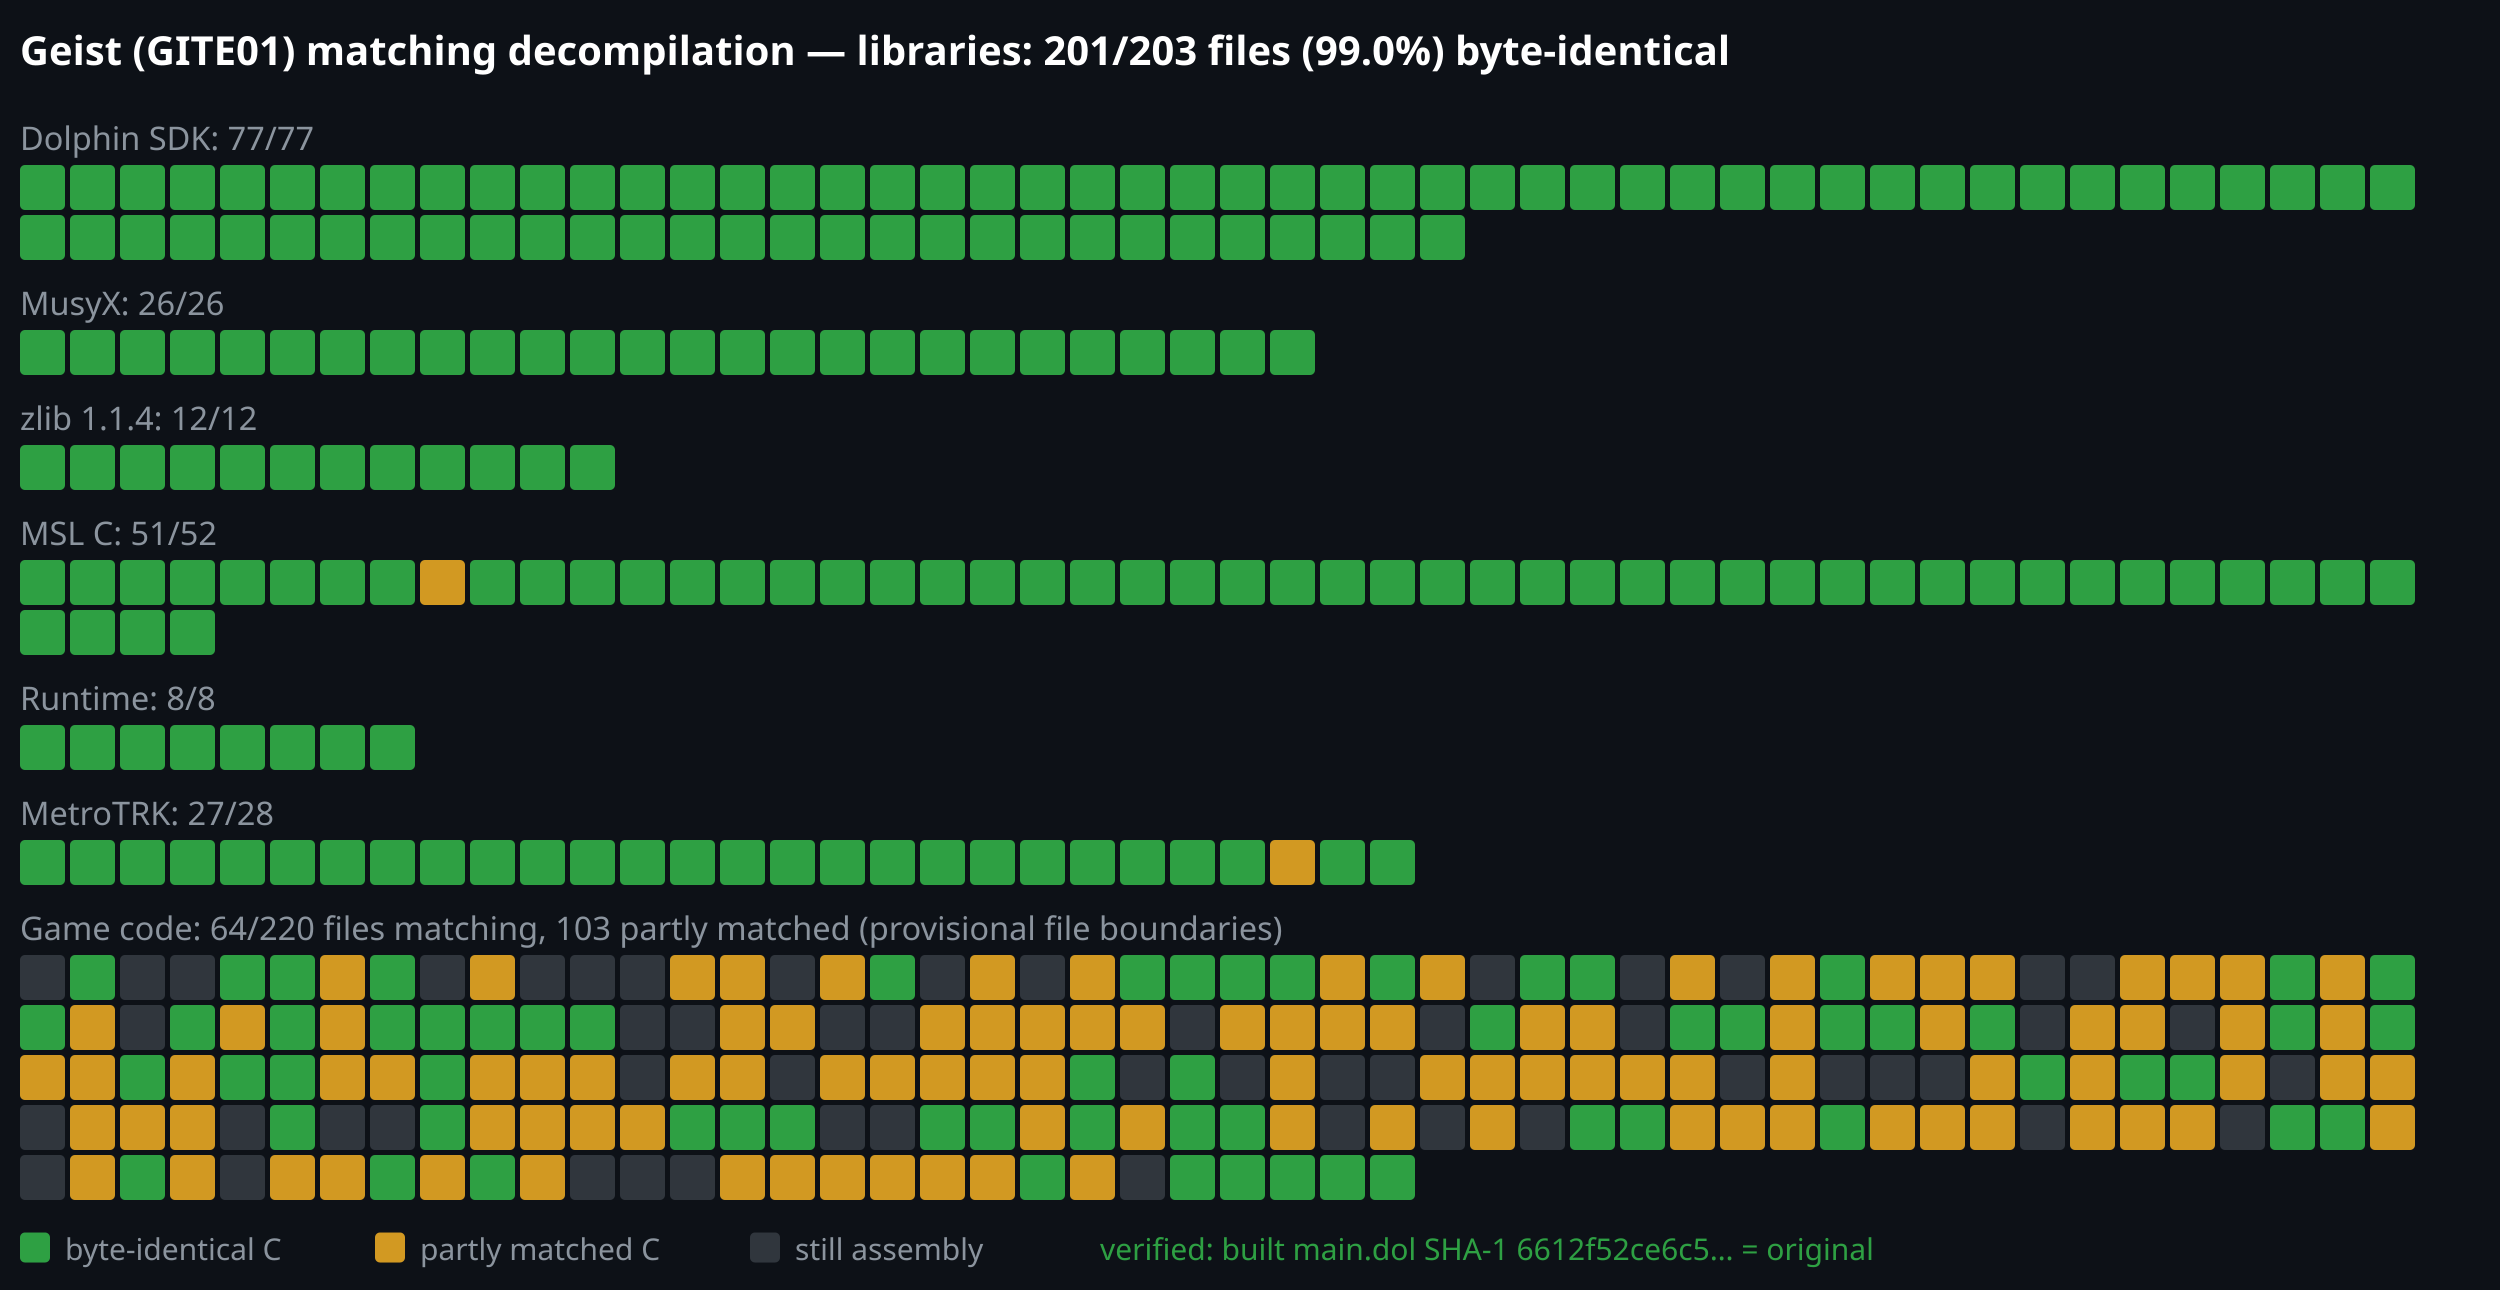
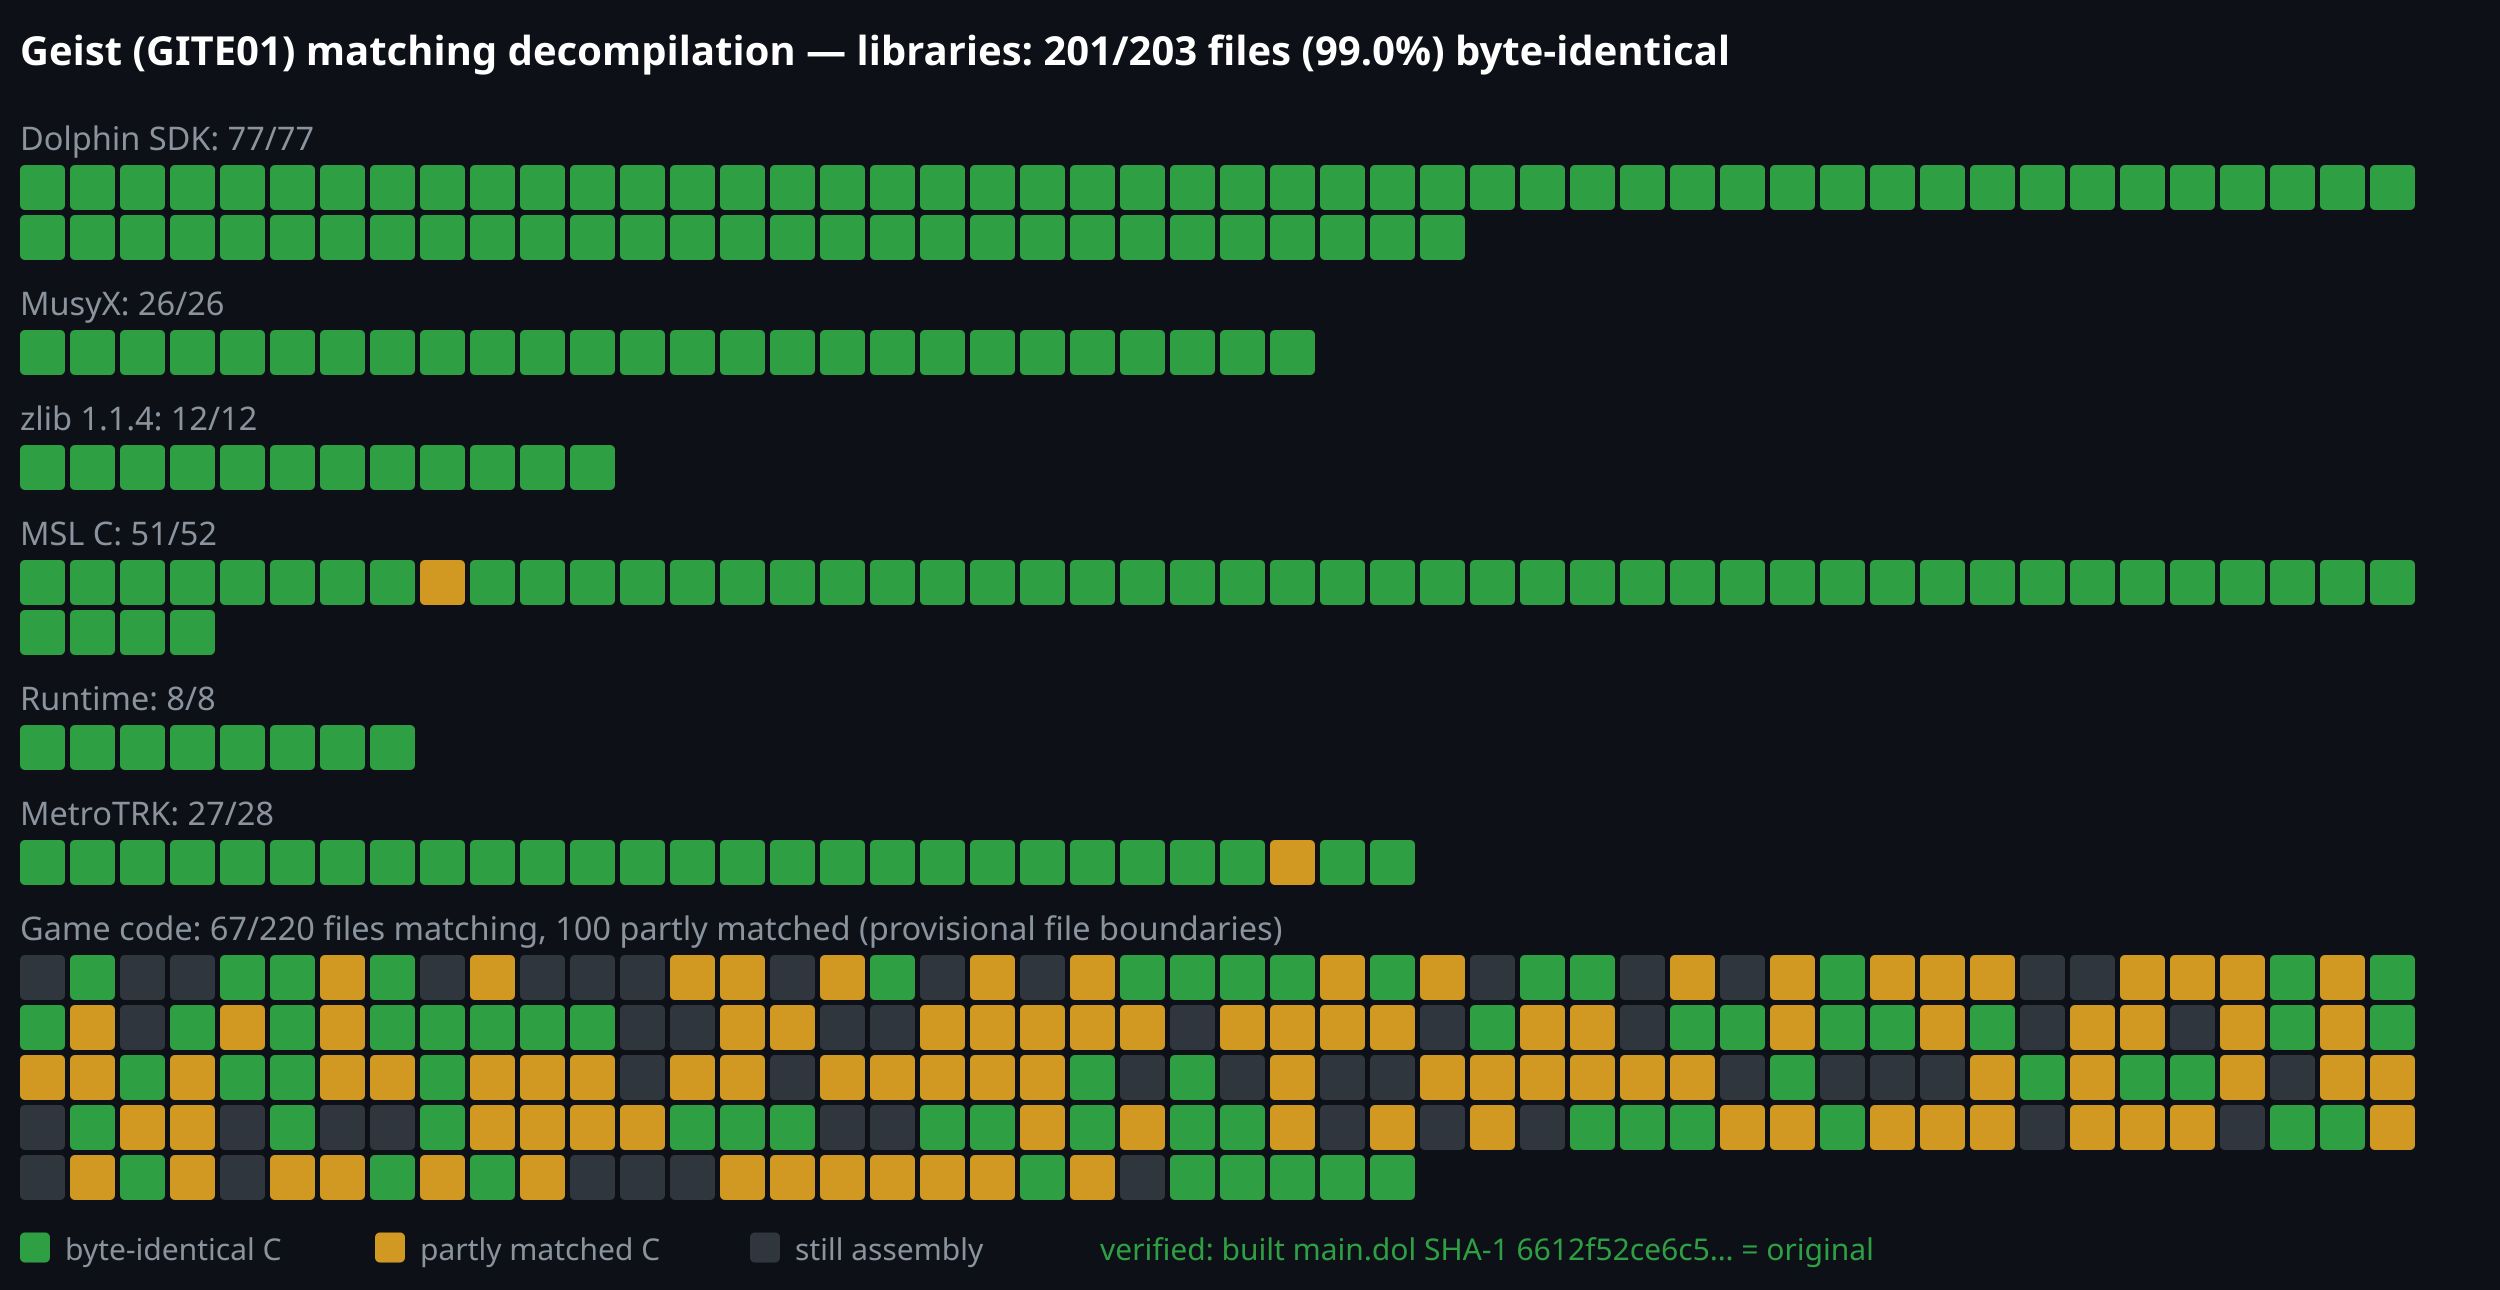
<svg xmlns="http://www.w3.org/2000/svg" viewBox="0 0 1000 516" width="1000" height="516">
  <rect width="1000" height="516" fill="#0d1117" />
  <text x="8" y="26" font-family="sans-serif" font-size="16" font-weight="bold" fill="#ffffff">Geist (GITE01) matching decompilation — libraries: 201/203 files (99.0%) byte-identical</text>
  <text x="8" y="60" font-family="sans-serif" font-size="13" font-weight="normal" fill="#8b949e">Dolphin SDK: 77/77</text>
  <rect x="8" y="66" width="18" height="18" rx="2" fill="#2ea043" />
  <rect x="28" y="66" width="18" height="18" rx="2" fill="#2ea043" />
  <rect x="48" y="66" width="18" height="18" rx="2" fill="#2ea043" />
  <rect x="68" y="66" width="18" height="18" rx="2" fill="#2ea043" />
  <rect x="88" y="66" width="18" height="18" rx="2" fill="#2ea043" />
  <rect x="108" y="66" width="18" height="18" rx="2" fill="#2ea043" />
  <rect x="128" y="66" width="18" height="18" rx="2" fill="#2ea043" />
  <rect x="148" y="66" width="18" height="18" rx="2" fill="#2ea043" />
  <rect x="168" y="66" width="18" height="18" rx="2" fill="#2ea043" />
  <rect x="188" y="66" width="18" height="18" rx="2" fill="#2ea043" />
  <rect x="208" y="66" width="18" height="18" rx="2" fill="#2ea043" />
  <rect x="228" y="66" width="18" height="18" rx="2" fill="#2ea043" />
  <rect x="248" y="66" width="18" height="18" rx="2" fill="#2ea043" />
  <rect x="268" y="66" width="18" height="18" rx="2" fill="#2ea043" />
  <rect x="288" y="66" width="18" height="18" rx="2" fill="#2ea043" />
  <rect x="308" y="66" width="18" height="18" rx="2" fill="#2ea043" />
  <rect x="328" y="66" width="18" height="18" rx="2" fill="#2ea043" />
  <rect x="348" y="66" width="18" height="18" rx="2" fill="#2ea043" />
  <rect x="368" y="66" width="18" height="18" rx="2" fill="#2ea043" />
  <rect x="388" y="66" width="18" height="18" rx="2" fill="#2ea043" />
  <rect x="408" y="66" width="18" height="18" rx="2" fill="#2ea043" />
  <rect x="428" y="66" width="18" height="18" rx="2" fill="#2ea043" />
  <rect x="448" y="66" width="18" height="18" rx="2" fill="#2ea043" />
  <rect x="468" y="66" width="18" height="18" rx="2" fill="#2ea043" />
  <rect x="488" y="66" width="18" height="18" rx="2" fill="#2ea043" />
  <rect x="508" y="66" width="18" height="18" rx="2" fill="#2ea043" />
  <rect x="528" y="66" width="18" height="18" rx="2" fill="#2ea043" />
  <rect x="548" y="66" width="18" height="18" rx="2" fill="#2ea043" />
  <rect x="568" y="66" width="18" height="18" rx="2" fill="#2ea043" />
  <rect x="588" y="66" width="18" height="18" rx="2" fill="#2ea043" />
  <rect x="608" y="66" width="18" height="18" rx="2" fill="#2ea043" />
  <rect x="628" y="66" width="18" height="18" rx="2" fill="#2ea043" />
  <rect x="648" y="66" width="18" height="18" rx="2" fill="#2ea043" />
  <rect x="668" y="66" width="18" height="18" rx="2" fill="#2ea043" />
  <rect x="688" y="66" width="18" height="18" rx="2" fill="#2ea043" />
  <rect x="708" y="66" width="18" height="18" rx="2" fill="#2ea043" />
  <rect x="728" y="66" width="18" height="18" rx="2" fill="#2ea043" />
  <rect x="748" y="66" width="18" height="18" rx="2" fill="#2ea043" />
  <rect x="768" y="66" width="18" height="18" rx="2" fill="#2ea043" />
  <rect x="788" y="66" width="18" height="18" rx="2" fill="#2ea043" />
  <rect x="808" y="66" width="18" height="18" rx="2" fill="#2ea043" />
  <rect x="828" y="66" width="18" height="18" rx="2" fill="#2ea043" />
  <rect x="848" y="66" width="18" height="18" rx="2" fill="#2ea043" />
  <rect x="868" y="66" width="18" height="18" rx="2" fill="#2ea043" />
  <rect x="888" y="66" width="18" height="18" rx="2" fill="#2ea043" />
  <rect x="908" y="66" width="18" height="18" rx="2" fill="#2ea043" />
  <rect x="928" y="66" width="18" height="18" rx="2" fill="#2ea043" />
  <rect x="948" y="66" width="18" height="18" rx="2" fill="#2ea043" />
  <rect x="8" y="86" width="18" height="18" rx="2" fill="#2ea043" />
  <rect x="28" y="86" width="18" height="18" rx="2" fill="#2ea043" />
  <rect x="48" y="86" width="18" height="18" rx="2" fill="#2ea043" />
  <rect x="68" y="86" width="18" height="18" rx="2" fill="#2ea043" />
  <rect x="88" y="86" width="18" height="18" rx="2" fill="#2ea043" />
  <rect x="108" y="86" width="18" height="18" rx="2" fill="#2ea043" />
  <rect x="128" y="86" width="18" height="18" rx="2" fill="#2ea043" />
  <rect x="148" y="86" width="18" height="18" rx="2" fill="#2ea043" />
  <rect x="168" y="86" width="18" height="18" rx="2" fill="#2ea043" />
  <rect x="188" y="86" width="18" height="18" rx="2" fill="#2ea043" />
  <rect x="208" y="86" width="18" height="18" rx="2" fill="#2ea043" />
  <rect x="228" y="86" width="18" height="18" rx="2" fill="#2ea043" />
  <rect x="248" y="86" width="18" height="18" rx="2" fill="#2ea043" />
  <rect x="268" y="86" width="18" height="18" rx="2" fill="#2ea043" />
  <rect x="288" y="86" width="18" height="18" rx="2" fill="#2ea043" />
  <rect x="308" y="86" width="18" height="18" rx="2" fill="#2ea043" />
  <rect x="328" y="86" width="18" height="18" rx="2" fill="#2ea043" />
  <rect x="348" y="86" width="18" height="18" rx="2" fill="#2ea043" />
  <rect x="368" y="86" width="18" height="18" rx="2" fill="#2ea043" />
  <rect x="388" y="86" width="18" height="18" rx="2" fill="#2ea043" />
  <rect x="408" y="86" width="18" height="18" rx="2" fill="#2ea043" />
  <rect x="428" y="86" width="18" height="18" rx="2" fill="#2ea043" />
  <rect x="448" y="86" width="18" height="18" rx="2" fill="#2ea043" />
  <rect x="468" y="86" width="18" height="18" rx="2" fill="#2ea043" />
  <rect x="488" y="86" width="18" height="18" rx="2" fill="#2ea043" />
  <rect x="508" y="86" width="18" height="18" rx="2" fill="#2ea043" />
  <rect x="528" y="86" width="18" height="18" rx="2" fill="#2ea043" />
  <rect x="548" y="86" width="18" height="18" rx="2" fill="#2ea043" />
  <rect x="568" y="86" width="18" height="18" rx="2" fill="#2ea043" />
  <text x="8" y="126" font-family="sans-serif" font-size="13" font-weight="normal" fill="#8b949e">MusyX: 26/26</text>
  <rect x="8" y="132" width="18" height="18" rx="2" fill="#2ea043" />
  <rect x="28" y="132" width="18" height="18" rx="2" fill="#2ea043" />
  <rect x="48" y="132" width="18" height="18" rx="2" fill="#2ea043" />
  <rect x="68" y="132" width="18" height="18" rx="2" fill="#2ea043" />
  <rect x="88" y="132" width="18" height="18" rx="2" fill="#2ea043" />
  <rect x="108" y="132" width="18" height="18" rx="2" fill="#2ea043" />
  <rect x="128" y="132" width="18" height="18" rx="2" fill="#2ea043" />
  <rect x="148" y="132" width="18" height="18" rx="2" fill="#2ea043" />
  <rect x="168" y="132" width="18" height="18" rx="2" fill="#2ea043" />
  <rect x="188" y="132" width="18" height="18" rx="2" fill="#2ea043" />
  <rect x="208" y="132" width="18" height="18" rx="2" fill="#2ea043" />
  <rect x="228" y="132" width="18" height="18" rx="2" fill="#2ea043" />
  <rect x="248" y="132" width="18" height="18" rx="2" fill="#2ea043" />
  <rect x="268" y="132" width="18" height="18" rx="2" fill="#2ea043" />
  <rect x="288" y="132" width="18" height="18" rx="2" fill="#2ea043" />
  <rect x="308" y="132" width="18" height="18" rx="2" fill="#2ea043" />
  <rect x="328" y="132" width="18" height="18" rx="2" fill="#2ea043" />
  <rect x="348" y="132" width="18" height="18" rx="2" fill="#2ea043" />
  <rect x="368" y="132" width="18" height="18" rx="2" fill="#2ea043" />
  <rect x="388" y="132" width="18" height="18" rx="2" fill="#2ea043" />
  <rect x="408" y="132" width="18" height="18" rx="2" fill="#2ea043" />
  <rect x="428" y="132" width="18" height="18" rx="2" fill="#2ea043" />
  <rect x="448" y="132" width="18" height="18" rx="2" fill="#2ea043" />
  <rect x="468" y="132" width="18" height="18" rx="2" fill="#2ea043" />
  <rect x="488" y="132" width="18" height="18" rx="2" fill="#2ea043" />
  <rect x="508" y="132" width="18" height="18" rx="2" fill="#2ea043" />
  <text x="8" y="172" font-family="sans-serif" font-size="13" font-weight="normal" fill="#8b949e">zlib 1.1.4: 12/12</text>
  <rect x="8" y="178" width="18" height="18" rx="2" fill="#2ea043" />
  <rect x="28" y="178" width="18" height="18" rx="2" fill="#2ea043" />
  <rect x="48" y="178" width="18" height="18" rx="2" fill="#2ea043" />
  <rect x="68" y="178" width="18" height="18" rx="2" fill="#2ea043" />
  <rect x="88" y="178" width="18" height="18" rx="2" fill="#2ea043" />
  <rect x="108" y="178" width="18" height="18" rx="2" fill="#2ea043" />
  <rect x="128" y="178" width="18" height="18" rx="2" fill="#2ea043" />
  <rect x="148" y="178" width="18" height="18" rx="2" fill="#2ea043" />
  <rect x="168" y="178" width="18" height="18" rx="2" fill="#2ea043" />
  <rect x="188" y="178" width="18" height="18" rx="2" fill="#2ea043" />
  <rect x="208" y="178" width="18" height="18" rx="2" fill="#2ea043" />
  <rect x="228" y="178" width="18" height="18" rx="2" fill="#2ea043" />
  <text x="8" y="218" font-family="sans-serif" font-size="13" font-weight="normal" fill="#8b949e">MSL C: 51/52</text>
  <rect x="8" y="224" width="18" height="18" rx="2" fill="#2ea043" />
  <rect x="28" y="224" width="18" height="18" rx="2" fill="#2ea043" />
  <rect x="48" y="224" width="18" height="18" rx="2" fill="#2ea043" />
  <rect x="68" y="224" width="18" height="18" rx="2" fill="#2ea043" />
  <rect x="88" y="224" width="18" height="18" rx="2" fill="#2ea043" />
  <rect x="108" y="224" width="18" height="18" rx="2" fill="#2ea043" />
  <rect x="128" y="224" width="18" height="18" rx="2" fill="#2ea043" />
  <rect x="148" y="224" width="18" height="18" rx="2" fill="#2ea043" />
  <rect x="168" y="224" width="18" height="18" rx="2" fill="#d29922" />
  <rect x="188" y="224" width="18" height="18" rx="2" fill="#2ea043" />
  <rect x="208" y="224" width="18" height="18" rx="2" fill="#2ea043" />
  <rect x="228" y="224" width="18" height="18" rx="2" fill="#2ea043" />
  <rect x="248" y="224" width="18" height="18" rx="2" fill="#2ea043" />
  <rect x="268" y="224" width="18" height="18" rx="2" fill="#2ea043" />
  <rect x="288" y="224" width="18" height="18" rx="2" fill="#2ea043" />
  <rect x="308" y="224" width="18" height="18" rx="2" fill="#2ea043" />
  <rect x="328" y="224" width="18" height="18" rx="2" fill="#2ea043" />
  <rect x="348" y="224" width="18" height="18" rx="2" fill="#2ea043" />
  <rect x="368" y="224" width="18" height="18" rx="2" fill="#2ea043" />
  <rect x="388" y="224" width="18" height="18" rx="2" fill="#2ea043" />
  <rect x="408" y="224" width="18" height="18" rx="2" fill="#2ea043" />
  <rect x="428" y="224" width="18" height="18" rx="2" fill="#2ea043" />
  <rect x="448" y="224" width="18" height="18" rx="2" fill="#2ea043" />
  <rect x="468" y="224" width="18" height="18" rx="2" fill="#2ea043" />
  <rect x="488" y="224" width="18" height="18" rx="2" fill="#2ea043" />
  <rect x="508" y="224" width="18" height="18" rx="2" fill="#2ea043" />
  <rect x="528" y="224" width="18" height="18" rx="2" fill="#2ea043" />
  <rect x="548" y="224" width="18" height="18" rx="2" fill="#2ea043" />
  <rect x="568" y="224" width="18" height="18" rx="2" fill="#2ea043" />
  <rect x="588" y="224" width="18" height="18" rx="2" fill="#2ea043" />
  <rect x="608" y="224" width="18" height="18" rx="2" fill="#2ea043" />
  <rect x="628" y="224" width="18" height="18" rx="2" fill="#2ea043" />
  <rect x="648" y="224" width="18" height="18" rx="2" fill="#2ea043" />
  <rect x="668" y="224" width="18" height="18" rx="2" fill="#2ea043" />
  <rect x="688" y="224" width="18" height="18" rx="2" fill="#2ea043" />
  <rect x="708" y="224" width="18" height="18" rx="2" fill="#2ea043" />
  <rect x="728" y="224" width="18" height="18" rx="2" fill="#2ea043" />
  <rect x="748" y="224" width="18" height="18" rx="2" fill="#2ea043" />
  <rect x="768" y="224" width="18" height="18" rx="2" fill="#2ea043" />
  <rect x="788" y="224" width="18" height="18" rx="2" fill="#2ea043" />
  <rect x="808" y="224" width="18" height="18" rx="2" fill="#2ea043" />
  <rect x="828" y="224" width="18" height="18" rx="2" fill="#2ea043" />
  <rect x="848" y="224" width="18" height="18" rx="2" fill="#2ea043" />
  <rect x="868" y="224" width="18" height="18" rx="2" fill="#2ea043" />
  <rect x="888" y="224" width="18" height="18" rx="2" fill="#2ea043" />
  <rect x="908" y="224" width="18" height="18" rx="2" fill="#2ea043" />
  <rect x="928" y="224" width="18" height="18" rx="2" fill="#2ea043" />
  <rect x="948" y="224" width="18" height="18" rx="2" fill="#2ea043" />
  <rect x="8" y="244" width="18" height="18" rx="2" fill="#2ea043" />
  <rect x="28" y="244" width="18" height="18" rx="2" fill="#2ea043" />
  <rect x="48" y="244" width="18" height="18" rx="2" fill="#2ea043" />
  <rect x="68" y="244" width="18" height="18" rx="2" fill="#2ea043" />
  <text x="8" y="284" font-family="sans-serif" font-size="13" font-weight="normal" fill="#8b949e">Runtime: 8/8</text>
  <rect x="8" y="290" width="18" height="18" rx="2" fill="#2ea043" />
  <rect x="28" y="290" width="18" height="18" rx="2" fill="#2ea043" />
  <rect x="48" y="290" width="18" height="18" rx="2" fill="#2ea043" />
  <rect x="68" y="290" width="18" height="18" rx="2" fill="#2ea043" />
  <rect x="88" y="290" width="18" height="18" rx="2" fill="#2ea043" />
  <rect x="108" y="290" width="18" height="18" rx="2" fill="#2ea043" />
  <rect x="128" y="290" width="18" height="18" rx="2" fill="#2ea043" />
  <rect x="148" y="290" width="18" height="18" rx="2" fill="#2ea043" />
  <text x="8" y="330" font-family="sans-serif" font-size="13" font-weight="normal" fill="#8b949e">MetroTRK: 27/28</text>
  <rect x="8" y="336" width="18" height="18" rx="2" fill="#2ea043" />
  <rect x="28" y="336" width="18" height="18" rx="2" fill="#2ea043" />
  <rect x="48" y="336" width="18" height="18" rx="2" fill="#2ea043" />
  <rect x="68" y="336" width="18" height="18" rx="2" fill="#2ea043" />
  <rect x="88" y="336" width="18" height="18" rx="2" fill="#2ea043" />
  <rect x="108" y="336" width="18" height="18" rx="2" fill="#2ea043" />
  <rect x="128" y="336" width="18" height="18" rx="2" fill="#2ea043" />
  <rect x="148" y="336" width="18" height="18" rx="2" fill="#2ea043" />
  <rect x="168" y="336" width="18" height="18" rx="2" fill="#2ea043" />
  <rect x="188" y="336" width="18" height="18" rx="2" fill="#2ea043" />
  <rect x="208" y="336" width="18" height="18" rx="2" fill="#2ea043" />
  <rect x="228" y="336" width="18" height="18" rx="2" fill="#2ea043" />
  <rect x="248" y="336" width="18" height="18" rx="2" fill="#2ea043" />
  <rect x="268" y="336" width="18" height="18" rx="2" fill="#2ea043" />
  <rect x="288" y="336" width="18" height="18" rx="2" fill="#2ea043" />
  <rect x="308" y="336" width="18" height="18" rx="2" fill="#2ea043" />
  <rect x="328" y="336" width="18" height="18" rx="2" fill="#2ea043" />
  <rect x="348" y="336" width="18" height="18" rx="2" fill="#2ea043" />
  <rect x="368" y="336" width="18" height="18" rx="2" fill="#2ea043" />
  <rect x="388" y="336" width="18" height="18" rx="2" fill="#2ea043" />
  <rect x="408" y="336" width="18" height="18" rx="2" fill="#2ea043" />
  <rect x="428" y="336" width="18" height="18" rx="2" fill="#2ea043" />
  <rect x="448" y="336" width="18" height="18" rx="2" fill="#2ea043" />
  <rect x="468" y="336" width="18" height="18" rx="2" fill="#2ea043" />
  <rect x="488" y="336" width="18" height="18" rx="2" fill="#2ea043" />
  <rect x="508" y="336" width="18" height="18" rx="2" fill="#d29922" />
  <rect x="528" y="336" width="18" height="18" rx="2" fill="#2ea043" />
  <rect x="548" y="336" width="18" height="18" rx="2" fill="#2ea043" />
-   <text x="8" y="376" font-family="sans-serif" font-size="13" font-weight="normal" fill="#8b949e">Game code: 64/220 files matching, 103 partly matched (provisional file boundaries)</text>
+   <text x="8" y="376" font-family="sans-serif" font-size="13" font-weight="normal" fill="#8b949e">Game code: 67/220 files matching, 100 partly matched (provisional file boundaries)</text>
  <rect x="8" y="382" width="18" height="18" rx="2" fill="#30363d" />
  <rect x="28" y="382" width="18" height="18" rx="2" fill="#2ea043" />
  <rect x="48" y="382" width="18" height="18" rx="2" fill="#30363d" />
  <rect x="68" y="382" width="18" height="18" rx="2" fill="#30363d" />
  <rect x="88" y="382" width="18" height="18" rx="2" fill="#2ea043" />
  <rect x="108" y="382" width="18" height="18" rx="2" fill="#2ea043" />
  <rect x="128" y="382" width="18" height="18" rx="2" fill="#d29922" />
  <rect x="148" y="382" width="18" height="18" rx="2" fill="#2ea043" />
  <rect x="168" y="382" width="18" height="18" rx="2" fill="#30363d" />
  <rect x="188" y="382" width="18" height="18" rx="2" fill="#d29922" />
  <rect x="208" y="382" width="18" height="18" rx="2" fill="#30363d" />
  <rect x="228" y="382" width="18" height="18" rx="2" fill="#30363d" />
  <rect x="248" y="382" width="18" height="18" rx="2" fill="#30363d" />
  <rect x="268" y="382" width="18" height="18" rx="2" fill="#d29922" />
  <rect x="288" y="382" width="18" height="18" rx="2" fill="#d29922" />
  <rect x="308" y="382" width="18" height="18" rx="2" fill="#30363d" />
  <rect x="328" y="382" width="18" height="18" rx="2" fill="#d29922" />
  <rect x="348" y="382" width="18" height="18" rx="2" fill="#2ea043" />
  <rect x="368" y="382" width="18" height="18" rx="2" fill="#30363d" />
  <rect x="388" y="382" width="18" height="18" rx="2" fill="#d29922" />
  <rect x="408" y="382" width="18" height="18" rx="2" fill="#30363d" />
  <rect x="428" y="382" width="18" height="18" rx="2" fill="#d29922" />
  <rect x="448" y="382" width="18" height="18" rx="2" fill="#2ea043" />
  <rect x="468" y="382" width="18" height="18" rx="2" fill="#2ea043" />
  <rect x="488" y="382" width="18" height="18" rx="2" fill="#2ea043" />
  <rect x="508" y="382" width="18" height="18" rx="2" fill="#2ea043" />
  <rect x="528" y="382" width="18" height="18" rx="2" fill="#d29922" />
  <rect x="548" y="382" width="18" height="18" rx="2" fill="#2ea043" />
  <rect x="568" y="382" width="18" height="18" rx="2" fill="#d29922" />
  <rect x="588" y="382" width="18" height="18" rx="2" fill="#30363d" />
  <rect x="608" y="382" width="18" height="18" rx="2" fill="#2ea043" />
  <rect x="628" y="382" width="18" height="18" rx="2" fill="#2ea043" />
  <rect x="648" y="382" width="18" height="18" rx="2" fill="#30363d" />
  <rect x="668" y="382" width="18" height="18" rx="2" fill="#d29922" />
  <rect x="688" y="382" width="18" height="18" rx="2" fill="#30363d" />
  <rect x="708" y="382" width="18" height="18" rx="2" fill="#d29922" />
  <rect x="728" y="382" width="18" height="18" rx="2" fill="#2ea043" />
  <rect x="748" y="382" width="18" height="18" rx="2" fill="#d29922" />
  <rect x="768" y="382" width="18" height="18" rx="2" fill="#d29922" />
  <rect x="788" y="382" width="18" height="18" rx="2" fill="#d29922" />
  <rect x="808" y="382" width="18" height="18" rx="2" fill="#30363d" />
  <rect x="828" y="382" width="18" height="18" rx="2" fill="#30363d" />
  <rect x="848" y="382" width="18" height="18" rx="2" fill="#d29922" />
  <rect x="868" y="382" width="18" height="18" rx="2" fill="#d29922" />
  <rect x="888" y="382" width="18" height="18" rx="2" fill="#d29922" />
  <rect x="908" y="382" width="18" height="18" rx="2" fill="#2ea043" />
  <rect x="928" y="382" width="18" height="18" rx="2" fill="#d29922" />
  <rect x="948" y="382" width="18" height="18" rx="2" fill="#2ea043" />
  <rect x="8" y="402" width="18" height="18" rx="2" fill="#2ea043" />
  <rect x="28" y="402" width="18" height="18" rx="2" fill="#d29922" />
  <rect x="48" y="402" width="18" height="18" rx="2" fill="#30363d" />
  <rect x="68" y="402" width="18" height="18" rx="2" fill="#2ea043" />
  <rect x="88" y="402" width="18" height="18" rx="2" fill="#d29922" />
  <rect x="108" y="402" width="18" height="18" rx="2" fill="#2ea043" />
  <rect x="128" y="402" width="18" height="18" rx="2" fill="#d29922" />
  <rect x="148" y="402" width="18" height="18" rx="2" fill="#2ea043" />
  <rect x="168" y="402" width="18" height="18" rx="2" fill="#2ea043" />
  <rect x="188" y="402" width="18" height="18" rx="2" fill="#2ea043" />
  <rect x="208" y="402" width="18" height="18" rx="2" fill="#2ea043" />
  <rect x="228" y="402" width="18" height="18" rx="2" fill="#2ea043" />
  <rect x="248" y="402" width="18" height="18" rx="2" fill="#30363d" />
  <rect x="268" y="402" width="18" height="18" rx="2" fill="#30363d" />
  <rect x="288" y="402" width="18" height="18" rx="2" fill="#d29922" />
  <rect x="308" y="402" width="18" height="18" rx="2" fill="#d29922" />
  <rect x="328" y="402" width="18" height="18" rx="2" fill="#30363d" />
  <rect x="348" y="402" width="18" height="18" rx="2" fill="#30363d" />
  <rect x="368" y="402" width="18" height="18" rx="2" fill="#d29922" />
  <rect x="388" y="402" width="18" height="18" rx="2" fill="#d29922" />
  <rect x="408" y="402" width="18" height="18" rx="2" fill="#d29922" />
  <rect x="428" y="402" width="18" height="18" rx="2" fill="#d29922" />
  <rect x="448" y="402" width="18" height="18" rx="2" fill="#d29922" />
  <rect x="468" y="402" width="18" height="18" rx="2" fill="#30363d" />
  <rect x="488" y="402" width="18" height="18" rx="2" fill="#d29922" />
  <rect x="508" y="402" width="18" height="18" rx="2" fill="#d29922" />
  <rect x="528" y="402" width="18" height="18" rx="2" fill="#d29922" />
  <rect x="548" y="402" width="18" height="18" rx="2" fill="#d29922" />
  <rect x="568" y="402" width="18" height="18" rx="2" fill="#30363d" />
  <rect x="588" y="402" width="18" height="18" rx="2" fill="#2ea043" />
  <rect x="608" y="402" width="18" height="18" rx="2" fill="#d29922" />
  <rect x="628" y="402" width="18" height="18" rx="2" fill="#d29922" />
  <rect x="648" y="402" width="18" height="18" rx="2" fill="#30363d" />
  <rect x="668" y="402" width="18" height="18" rx="2" fill="#2ea043" />
  <rect x="688" y="402" width="18" height="18" rx="2" fill="#2ea043" />
  <rect x="708" y="402" width="18" height="18" rx="2" fill="#d29922" />
  <rect x="728" y="402" width="18" height="18" rx="2" fill="#2ea043" />
  <rect x="748" y="402" width="18" height="18" rx="2" fill="#2ea043" />
  <rect x="768" y="402" width="18" height="18" rx="2" fill="#d29922" />
  <rect x="788" y="402" width="18" height="18" rx="2" fill="#2ea043" />
  <rect x="808" y="402" width="18" height="18" rx="2" fill="#30363d" />
  <rect x="828" y="402" width="18" height="18" rx="2" fill="#d29922" />
  <rect x="848" y="402" width="18" height="18" rx="2" fill="#d29922" />
  <rect x="868" y="402" width="18" height="18" rx="2" fill="#30363d" />
  <rect x="888" y="402" width="18" height="18" rx="2" fill="#d29922" />
  <rect x="908" y="402" width="18" height="18" rx="2" fill="#2ea043" />
  <rect x="928" y="402" width="18" height="18" rx="2" fill="#d29922" />
  <rect x="948" y="402" width="18" height="18" rx="2" fill="#2ea043" />
  <rect x="8" y="422" width="18" height="18" rx="2" fill="#d29922" />
  <rect x="28" y="422" width="18" height="18" rx="2" fill="#d29922" />
  <rect x="48" y="422" width="18" height="18" rx="2" fill="#2ea043" />
  <rect x="68" y="422" width="18" height="18" rx="2" fill="#d29922" />
  <rect x="88" y="422" width="18" height="18" rx="2" fill="#2ea043" />
  <rect x="108" y="422" width="18" height="18" rx="2" fill="#2ea043" />
  <rect x="128" y="422" width="18" height="18" rx="2" fill="#d29922" />
  <rect x="148" y="422" width="18" height="18" rx="2" fill="#d29922" />
  <rect x="168" y="422" width="18" height="18" rx="2" fill="#2ea043" />
  <rect x="188" y="422" width="18" height="18" rx="2" fill="#d29922" />
  <rect x="208" y="422" width="18" height="18" rx="2" fill="#d29922" />
  <rect x="228" y="422" width="18" height="18" rx="2" fill="#d29922" />
  <rect x="248" y="422" width="18" height="18" rx="2" fill="#30363d" />
  <rect x="268" y="422" width="18" height="18" rx="2" fill="#d29922" />
  <rect x="288" y="422" width="18" height="18" rx="2" fill="#d29922" />
  <rect x="308" y="422" width="18" height="18" rx="2" fill="#30363d" />
  <rect x="328" y="422" width="18" height="18" rx="2" fill="#d29922" />
  <rect x="348" y="422" width="18" height="18" rx="2" fill="#d29922" />
  <rect x="368" y="422" width="18" height="18" rx="2" fill="#d29922" />
  <rect x="388" y="422" width="18" height="18" rx="2" fill="#d29922" />
  <rect x="408" y="422" width="18" height="18" rx="2" fill="#d29922" />
  <rect x="428" y="422" width="18" height="18" rx="2" fill="#2ea043" />
  <rect x="448" y="422" width="18" height="18" rx="2" fill="#30363d" />
  <rect x="468" y="422" width="18" height="18" rx="2" fill="#2ea043" />
  <rect x="488" y="422" width="18" height="18" rx="2" fill="#30363d" />
  <rect x="508" y="422" width="18" height="18" rx="2" fill="#d29922" />
  <rect x="528" y="422" width="18" height="18" rx="2" fill="#30363d" />
  <rect x="548" y="422" width="18" height="18" rx="2" fill="#30363d" />
  <rect x="568" y="422" width="18" height="18" rx="2" fill="#d29922" />
  <rect x="588" y="422" width="18" height="18" rx="2" fill="#d29922" />
  <rect x="608" y="422" width="18" height="18" rx="2" fill="#d29922" />
  <rect x="628" y="422" width="18" height="18" rx="2" fill="#d29922" />
  <rect x="648" y="422" width="18" height="18" rx="2" fill="#d29922" />
  <rect x="668" y="422" width="18" height="18" rx="2" fill="#d29922" />
  <rect x="688" y="422" width="18" height="18" rx="2" fill="#30363d" />
-   <rect x="708" y="422" width="18" height="18" rx="2" fill="#d29922" />
+   <rect x="708" y="422" width="18" height="18" rx="2" fill="#2ea043" />
  <rect x="728" y="422" width="18" height="18" rx="2" fill="#30363d" />
  <rect x="748" y="422" width="18" height="18" rx="2" fill="#30363d" />
  <rect x="768" y="422" width="18" height="18" rx="2" fill="#30363d" />
  <rect x="788" y="422" width="18" height="18" rx="2" fill="#d29922" />
  <rect x="808" y="422" width="18" height="18" rx="2" fill="#2ea043" />
  <rect x="828" y="422" width="18" height="18" rx="2" fill="#d29922" />
  <rect x="848" y="422" width="18" height="18" rx="2" fill="#2ea043" />
  <rect x="868" y="422" width="18" height="18" rx="2" fill="#2ea043" />
  <rect x="888" y="422" width="18" height="18" rx="2" fill="#d29922" />
  <rect x="908" y="422" width="18" height="18" rx="2" fill="#30363d" />
  <rect x="928" y="422" width="18" height="18" rx="2" fill="#d29922" />
  <rect x="948" y="422" width="18" height="18" rx="2" fill="#d29922" />
  <rect x="8" y="442" width="18" height="18" rx="2" fill="#30363d" />
-   <rect x="28" y="442" width="18" height="18" rx="2" fill="#d29922" />
+   <rect x="28" y="442" width="18" height="18" rx="2" fill="#2ea043" />
  <rect x="48" y="442" width="18" height="18" rx="2" fill="#d29922" />
  <rect x="68" y="442" width="18" height="18" rx="2" fill="#d29922" />
  <rect x="88" y="442" width="18" height="18" rx="2" fill="#30363d" />
  <rect x="108" y="442" width="18" height="18" rx="2" fill="#2ea043" />
  <rect x="128" y="442" width="18" height="18" rx="2" fill="#30363d" />
  <rect x="148" y="442" width="18" height="18" rx="2" fill="#30363d" />
  <rect x="168" y="442" width="18" height="18" rx="2" fill="#2ea043" />
  <rect x="188" y="442" width="18" height="18" rx="2" fill="#d29922" />
  <rect x="208" y="442" width="18" height="18" rx="2" fill="#d29922" />
  <rect x="228" y="442" width="18" height="18" rx="2" fill="#d29922" />
  <rect x="248" y="442" width="18" height="18" rx="2" fill="#d29922" />
  <rect x="268" y="442" width="18" height="18" rx="2" fill="#2ea043" />
  <rect x="288" y="442" width="18" height="18" rx="2" fill="#2ea043" />
  <rect x="308" y="442" width="18" height="18" rx="2" fill="#2ea043" />
  <rect x="328" y="442" width="18" height="18" rx="2" fill="#30363d" />
  <rect x="348" y="442" width="18" height="18" rx="2" fill="#30363d" />
  <rect x="368" y="442" width="18" height="18" rx="2" fill="#2ea043" />
  <rect x="388" y="442" width="18" height="18" rx="2" fill="#2ea043" />
  <rect x="408" y="442" width="18" height="18" rx="2" fill="#d29922" />
  <rect x="428" y="442" width="18" height="18" rx="2" fill="#2ea043" />
  <rect x="448" y="442" width="18" height="18" rx="2" fill="#d29922" />
  <rect x="468" y="442" width="18" height="18" rx="2" fill="#2ea043" />
  <rect x="488" y="442" width="18" height="18" rx="2" fill="#2ea043" />
  <rect x="508" y="442" width="18" height="18" rx="2" fill="#d29922" />
  <rect x="528" y="442" width="18" height="18" rx="2" fill="#30363d" />
  <rect x="548" y="442" width="18" height="18" rx="2" fill="#d29922" />
  <rect x="568" y="442" width="18" height="18" rx="2" fill="#30363d" />
  <rect x="588" y="442" width="18" height="18" rx="2" fill="#d29922" />
  <rect x="608" y="442" width="18" height="18" rx="2" fill="#30363d" />
  <rect x="628" y="442" width="18" height="18" rx="2" fill="#2ea043" />
  <rect x="648" y="442" width="18" height="18" rx="2" fill="#2ea043" />
-   <rect x="668" y="442" width="18" height="18" rx="2" fill="#d29922" />
+   <rect x="668" y="442" width="18" height="18" rx="2" fill="#2ea043" />
  <rect x="688" y="442" width="18" height="18" rx="2" fill="#d29922" />
  <rect x="708" y="442" width="18" height="18" rx="2" fill="#d29922" />
  <rect x="728" y="442" width="18" height="18" rx="2" fill="#2ea043" />
  <rect x="748" y="442" width="18" height="18" rx="2" fill="#d29922" />
  <rect x="768" y="442" width="18" height="18" rx="2" fill="#d29922" />
  <rect x="788" y="442" width="18" height="18" rx="2" fill="#d29922" />
  <rect x="808" y="442" width="18" height="18" rx="2" fill="#30363d" />
  <rect x="828" y="442" width="18" height="18" rx="2" fill="#d29922" />
  <rect x="848" y="442" width="18" height="18" rx="2" fill="#d29922" />
  <rect x="868" y="442" width="18" height="18" rx="2" fill="#d29922" />
  <rect x="888" y="442" width="18" height="18" rx="2" fill="#30363d" />
  <rect x="908" y="442" width="18" height="18" rx="2" fill="#2ea043" />
  <rect x="928" y="442" width="18" height="18" rx="2" fill="#2ea043" />
  <rect x="948" y="442" width="18" height="18" rx="2" fill="#d29922" />
  <rect x="8" y="462" width="18" height="18" rx="2" fill="#30363d" />
  <rect x="28" y="462" width="18" height="18" rx="2" fill="#d29922" />
  <rect x="48" y="462" width="18" height="18" rx="2" fill="#2ea043" />
  <rect x="68" y="462" width="18" height="18" rx="2" fill="#d29922" />
  <rect x="88" y="462" width="18" height="18" rx="2" fill="#30363d" />
  <rect x="108" y="462" width="18" height="18" rx="2" fill="#d29922" />
  <rect x="128" y="462" width="18" height="18" rx="2" fill="#d29922" />
  <rect x="148" y="462" width="18" height="18" rx="2" fill="#2ea043" />
  <rect x="168" y="462" width="18" height="18" rx="2" fill="#d29922" />
  <rect x="188" y="462" width="18" height="18" rx="2" fill="#2ea043" />
  <rect x="208" y="462" width="18" height="18" rx="2" fill="#d29922" />
  <rect x="228" y="462" width="18" height="18" rx="2" fill="#30363d" />
  <rect x="248" y="462" width="18" height="18" rx="2" fill="#30363d" />
  <rect x="268" y="462" width="18" height="18" rx="2" fill="#30363d" />
  <rect x="288" y="462" width="18" height="18" rx="2" fill="#d29922" />
  <rect x="308" y="462" width="18" height="18" rx="2" fill="#d29922" />
  <rect x="328" y="462" width="18" height="18" rx="2" fill="#d29922" />
  <rect x="348" y="462" width="18" height="18" rx="2" fill="#d29922" />
  <rect x="368" y="462" width="18" height="18" rx="2" fill="#d29922" />
  <rect x="388" y="462" width="18" height="18" rx="2" fill="#d29922" />
  <rect x="408" y="462" width="18" height="18" rx="2" fill="#2ea043" />
  <rect x="428" y="462" width="18" height="18" rx="2" fill="#d29922" />
  <rect x="448" y="462" width="18" height="18" rx="2" fill="#30363d" />
  <rect x="468" y="462" width="18" height="18" rx="2" fill="#2ea043" />
  <rect x="488" y="462" width="18" height="18" rx="2" fill="#2ea043" />
  <rect x="508" y="462" width="18" height="18" rx="2" fill="#2ea043" />
  <rect x="528" y="462" width="18" height="18" rx="2" fill="#2ea043" />
  <rect x="548" y="462" width="18" height="18" rx="2" fill="#2ea043" />
  <rect x="8" y="493" width="12" height="12" rx="2" fill="#2ea043" />
  <text x="26" y="504" font-family="sans-serif" font-size="12" font-weight="normal" fill="#8b949e">byte-identical C</text>
  <rect x="150" y="493" width="12" height="12" rx="2" fill="#d29922" />
  <text x="168" y="504" font-family="sans-serif" font-size="12" font-weight="normal" fill="#8b949e">partly matched C</text>
  <rect x="300" y="493" width="12" height="12" rx="2" fill="#30363d" />
  <text x="318" y="504" font-family="sans-serif" font-size="12" font-weight="normal" fill="#8b949e">still assembly</text>
  <text x="440" y="504" font-family="sans-serif" font-size="12" font-weight="normal" fill="#2ea043">verified: built main.dol SHA-1 6612f52ce6c5… = original</text>
</svg>
